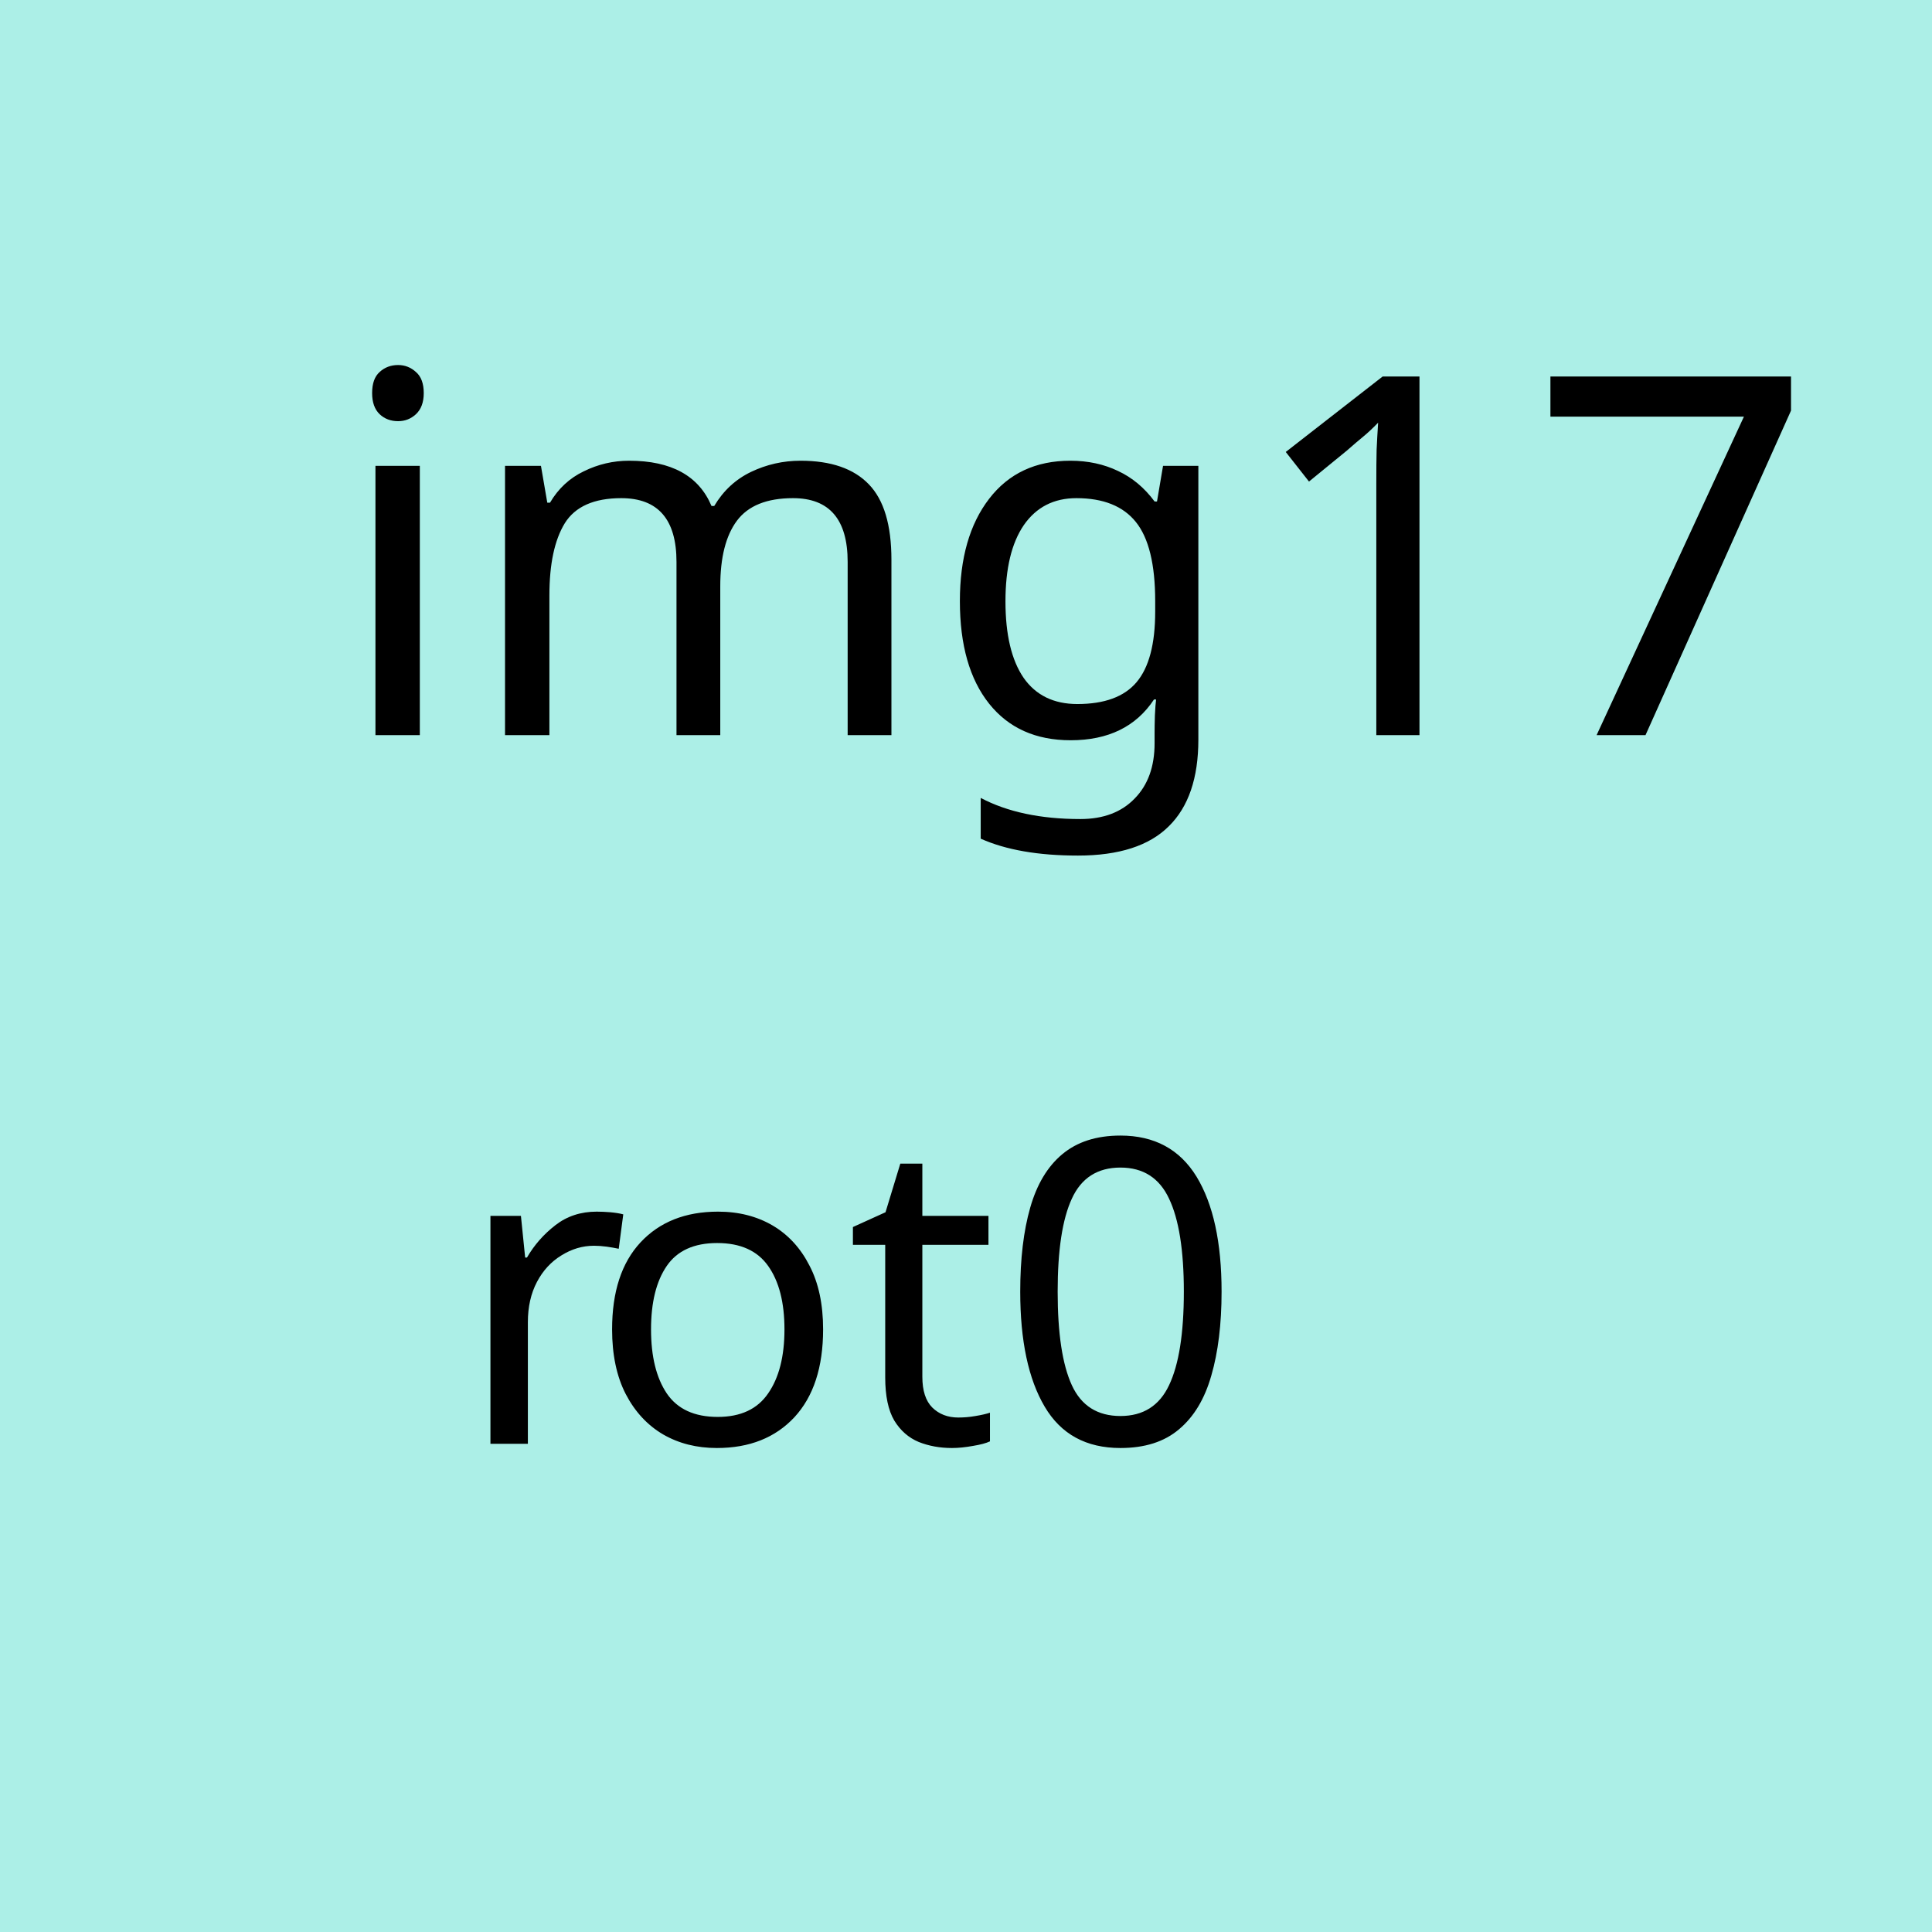
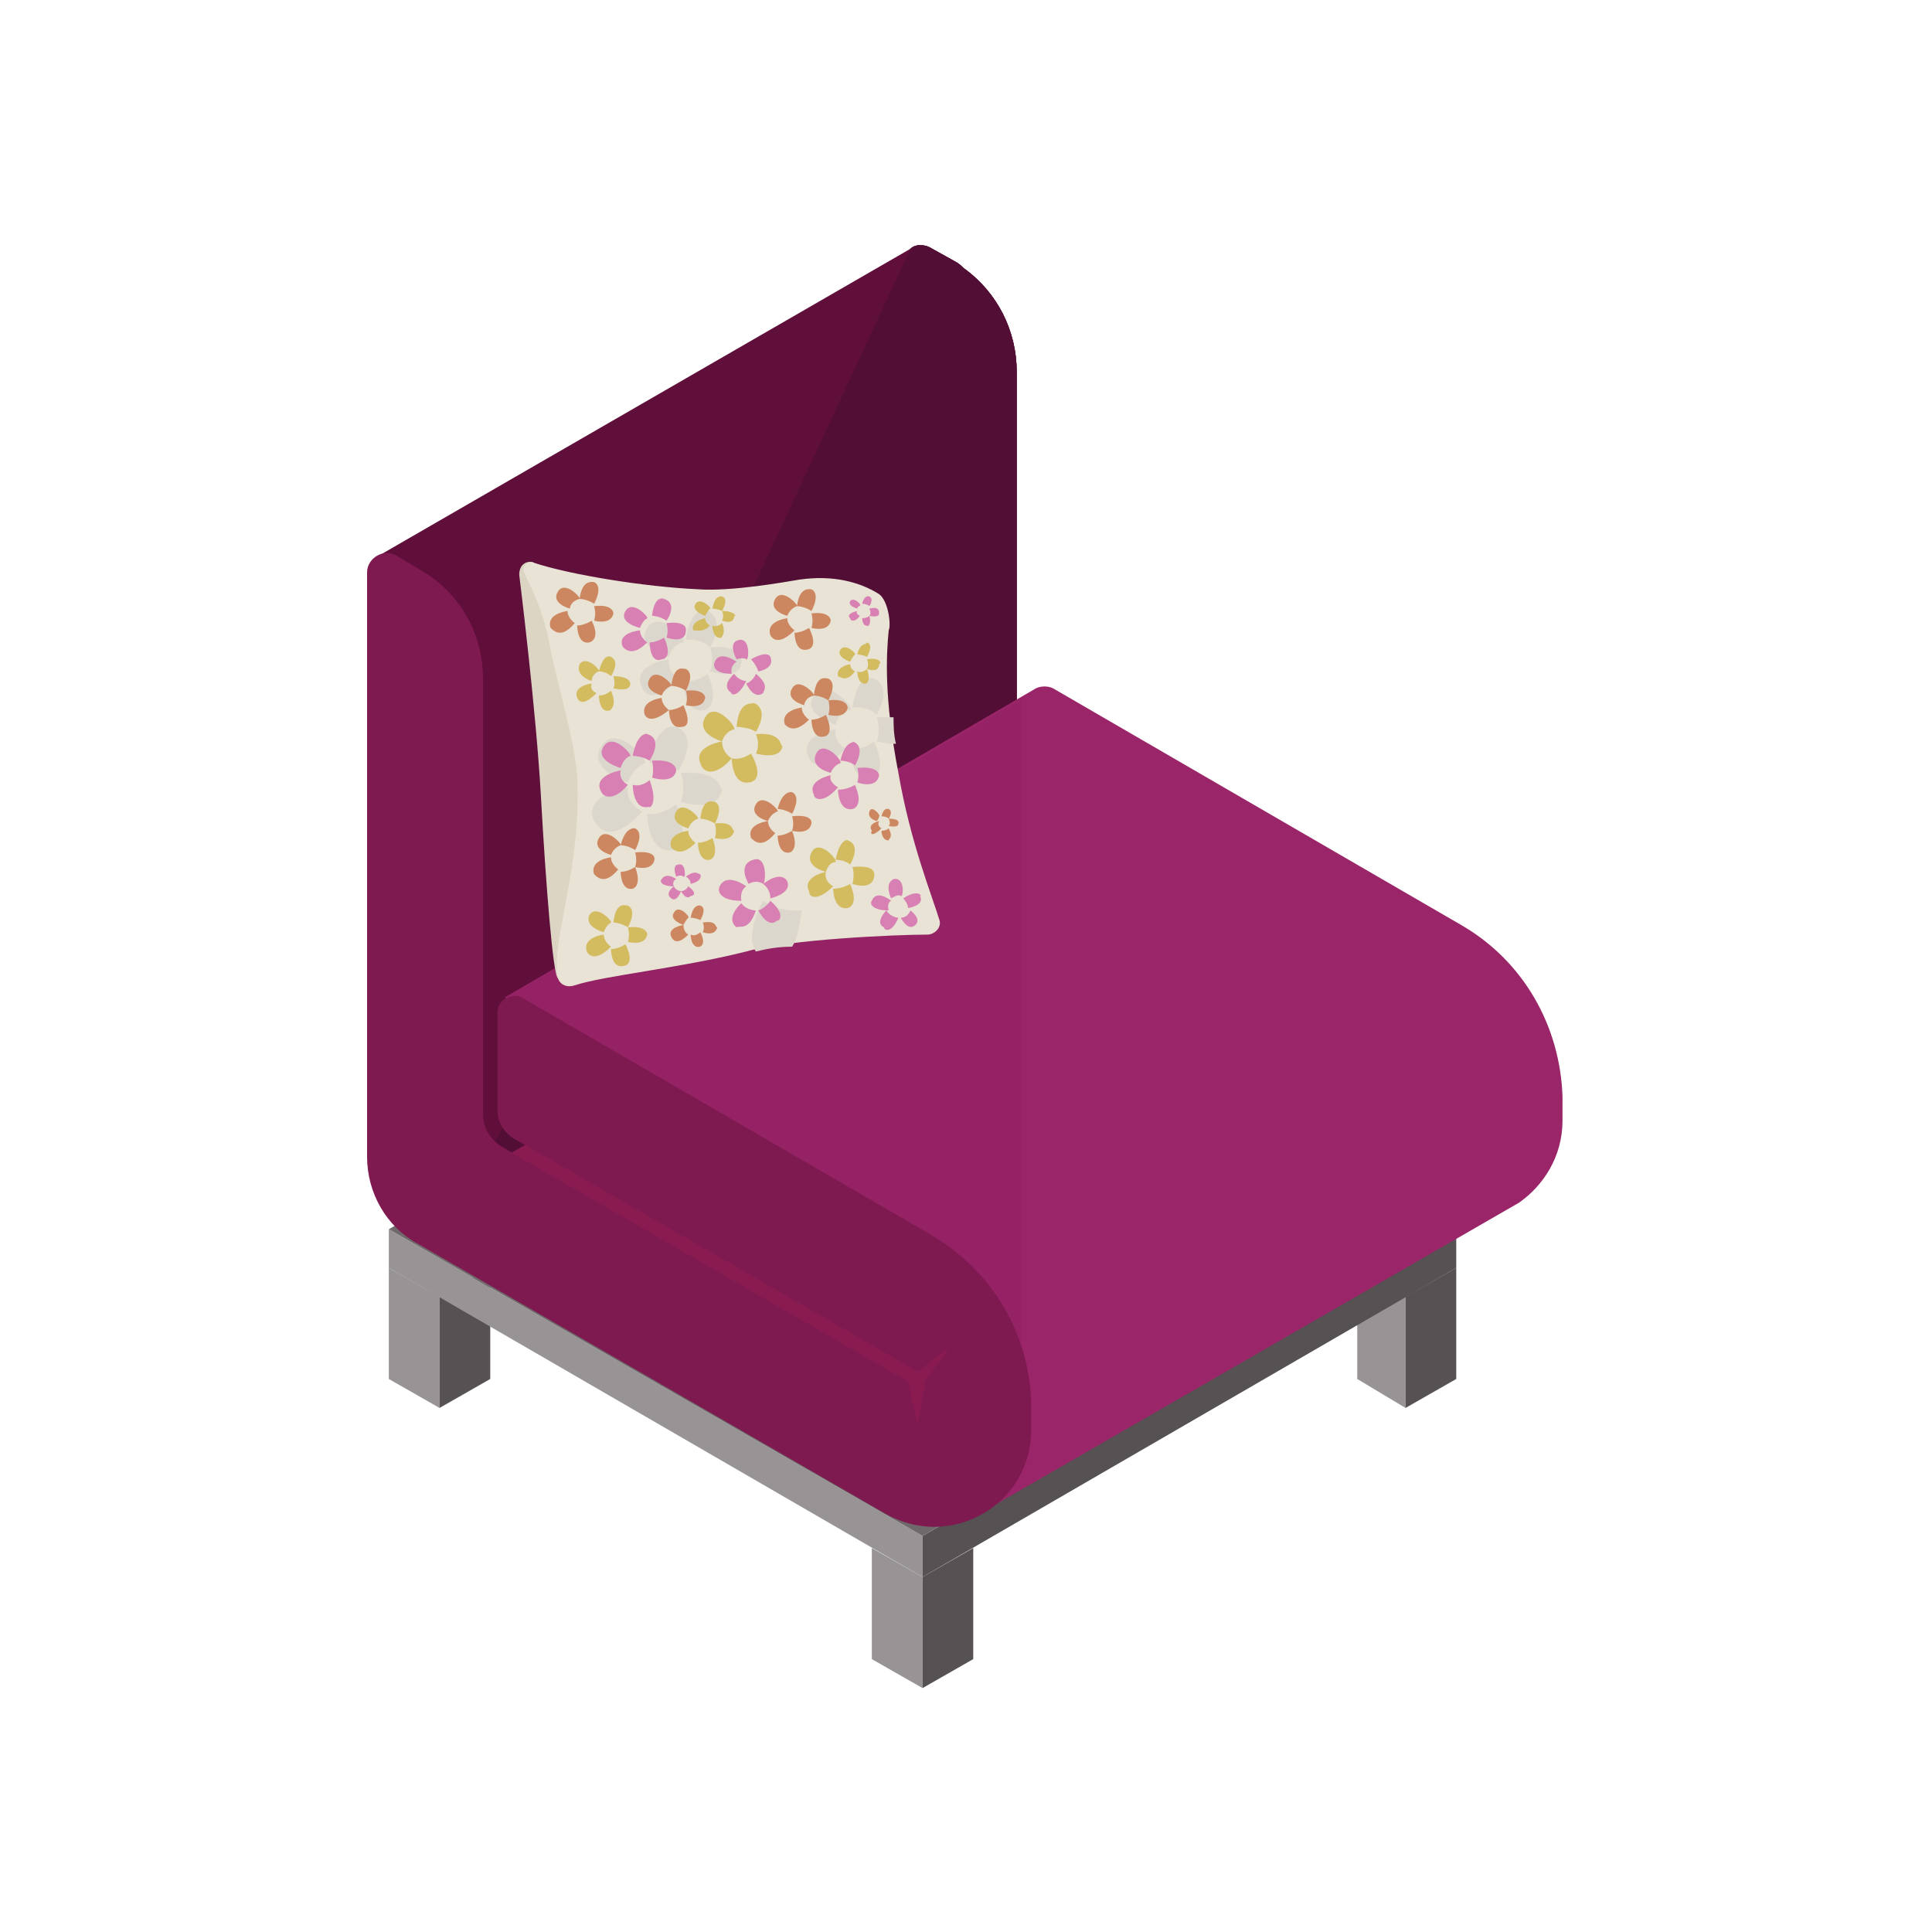
- <svg xmlns="http://www.w3.org/2000/svg" viewBox="0 0 100 100">
-   <defs>
-     <style>.cls-1{fill:#acefe7;}.cls-2{font-size:26px;}.cls-2,.cls-3{font-family:MyriadPro-Regular, Myriad Pro;}.cls-3{font-size:22px;letter-spacing:-0.01em;}.cls-4{letter-spacing:0em;}</style>
-   </defs>
-   <g id="bg">
-     <rect class="cls-1" x="-413.47" y="-8.47" width="900.59" height="238.44" />
-     <path d="M486.62-8V229.48H-413V-8H486.62m1-1H-414V230.48H487.62V-9Z" />
-   </g>
-   <g id="img_labels" data-name="img labels">
-     <text class="cls-2" transform="translate(17.23 38.05)">img17</text>
-   </g>
-   <g id="rot0">
-     <text class="cls-3" transform="translate(23.51 74.73)">r<tspan class="cls-4" x="6.97" y="0">ot0</tspan>
-     </text>
+ <svg xmlns="http://www.w3.org/2000/svg" version="1.1" id="Layer_1" x="0px" y="0px" viewBox="0 0 80 80" style="enable-background:new 0 0 80 80;" xml:space="preserve">
+   <style type="text/css">
+ 	.st0{fill:#989495;}
+ 	.st1{fill:#565152;}
+ 	.st2{fill:#70696B;}
+ 	.st3{fill:#8A1B51;}
+ 	.st4{fill:#600F3A;}
+ 	.st5{fill:#530E35;}
+ 	.st6{fill:#9B2569;}
+ 	.st7{opacity:0.1;fill:#530E35;}
+ 	.st8{fill:#7F1A51;}
+ 	.st9{fill:#DCD7CC;}
+ 	.st10{fill:#DDD5C3;}
+ 	.st11{fill:#E8E3D4;}
+ 	.st12{fill:#D87FB3;}
+ 	.st13{fill:#D3BB60;}
+ 	.st14{fill:#CD8760;}
+ </style>
+   <g id="XMLID_36311_">
+     <g id="XMLID_36641_">
+       <g id="XMLID_36651_">
+         <polygon id="XMLID_36654_" class="st0" points="16.1,52.5 16.1,57.1 18.2,58.3 18.2,53.7    " />
+         <polygon id="XMLID_36652_" class="st1" points="20.3,52.5 18.2,53.7 18.2,58.3 20.3,57.1    " />
+       </g>
+       <polygon id="XMLID_36650_" class="st0" points="16.1,50.9 16.1,52.5 38.2,65.3 38.2,63.6   " />
+       <g id="XMLID_36647_">
+         <polygon id="XMLID_36649_" class="st0" points="56.2,52.5 56.2,57.1 58.2,58.3 58.2,53.7    " />
+         <polygon id="XMLID_36648_" class="st1" points="60.3,52.5 58.2,53.7 58.2,58.3 60.3,57.1    " />
+       </g>
+       <polygon id="XMLID_36643_" class="st1" points="60.3,50.9 38.2,63.6 38.2,65.3 60.3,52.5   " />
+       <polygon id="XMLID_36642_" class="st2" points="38.2,38.1 16.1,50.9 38.2,63.6 60.3,50.9   " />
+     </g>
+     <g id="XMLID_36637_">
+       <polygon id="XMLID_36639_" class="st0" points="36.1,64.1 36.1,68.7 38.2,69.9 38.2,65.3   " />
+       <polygon id="XMLID_36638_" class="st1" points="40.3,64.1 38.2,65.3 38.2,69.9 40.3,68.7   " />
+     </g>
+     <polygon id="XMLID_36636_" class="st3" points="21,44.9 21,49.8 39.5,60.4 39.5,55.5  " />
+     <path id="XMLID_36635_" class="st4" d="M37.7,10.3c0.2-0.2,0.6-0.2,0.9,0l0.9,0.5c0.2,0.1,0.3,0.2,0.4,0.3c1.4,1,2.2,2.6,2.2,4.3   v20.3L20,48.4L15.7,23L37.7,10.3z" />
+     <path id="XMLID_42180_" class="st4" d="M37.7,10.3c0.2-0.2,0.6-0.2,0.9,0l0.9,0.5c0.2,0.1,0.3,0.2,0.4,0.3c1.4,1,2.2,2.6,2.2,4.3   v20.3L20,48.4" />
+     <path id="XMLID_42179_" class="st5" d="M37.7,10.3c0.2-0.2,0.6-0.2,0.9,0l0.9,0.5c0.2,0.1,0.3,0.2,0.4,0.3c1.4,1,2.2,2.6,2.2,4.3   v20.3L20,48.4" />
+     <path id="XMLID_36634_" class="st6" d="M42.9,28.5c0.2-0.1,0.5-0.1,0.7,0l16.9,9.8c2.6,1.5,4.1,4.2,4.2,7.1c0,0,0,1,0,1   c0,1.5-0.8,2.7-1.8,3.4l0,0L40.7,62.6c0,0,0.3-9.1-2.3-10.6L20.9,41.3C20.9,41.3,42.9,28.5,42.9,28.5z" />
+     <path class="st7" d="M42.2,29c-3.9,2.3-21.3,12.3-21.3,12.3L38.5,52c0.9,0.5,1.4,1.9,1.8,3.5h2V29z" />
+     <path id="XMLID_36630_" class="st8" d="M15.2,45.6V23.7c0-0.6,0.7-1,1.2-0.7l1,0.6c1.6,0.9,2.6,2.6,2.6,4.5v18   c0,0.6,0.3,1.1,0.8,1.4l16.8,9.7L38,59l0.3-1.8l1-1.4L38,56.8l-16.8-9.7c-0.4-0.3-0.6-0.7-0.6-1.1v-4.1c0-0.5,0.6-0.8,1-0.6   l16.9,9.8c2.6,1.5,4.2,4.2,4.2,7.2v0.9c0,3.1-3.3,5-6,3.5L17.3,51.5c-1.3-0.7-2.1-2.1-2.1-3.6L15.2,45.6L15.2,45.6z" />
+     <g id="XMLID_36624_">
+       <path id="XMLID_36629_" class="st9" d="M31.4,34.8c0,0-1.3-1.4-0.2-2c1.1-0.6,1.5,1.8,1.3,1.7C31.9,34.3,31.4,34.8,31.4,34.8z" />
+       <path id="XMLID_36628_" class="st9" d="M31.2,36.2c0,0-0.4-0.7,0.1-1.3c0,0-2-0.8-2.1,0.5C29.1,36,29.6,36.7,31.2,36.2z" />
+       <path id="XMLID_36627_" class="st9" d="M32.7,34.5c0,0,0.7,0.3,0.9,1c0,0,1.7-0.8,0.9-1.7C34.6,33.8,34,33,32.7,34.5z" />
+       <path id="XMLID_36625_" class="st9" d="M33.6,35.7c0,0-0.1,0.7-0.7,1.1c0,0,1.1,1.4,1.8,0.5C34.7,37.2,35.3,36.5,33.6,35.7z" />
+     </g>
+     <g id="XMLID_36315_">
+       <g id="XMLID_36621_">
+         <path id="XMLID_36623_" class="st10" d="M23.1,40.5c0.6,0.4,1.4-3.7,1.1-8.5c-0.1-1.6,0.2-3.4-0.1-5.2c-0.3-1.9-2-3.5-2-3.5     c-0.2-0.1-0.6,0-0.6,0.5c0,0,0.7,5.6,0.9,9.2C22.6,36.6,22.9,40.4,23.1,40.5z" />
+         <path id="XMLID_36622_" class="st11" d="M38.9,38.1c0.1,0.3-0.2,0.6-0.5,0.6c-1.3,0-5.8,0.2-7.5,0.7c-2.8,0.7-5.9,1-7.1,1.4     c-0.3,0.1-0.6,0-0.7-0.3c-0.3-1.6,1-4.5,0.8-8.4c-0.1-1.4-0.9-4.1-1.1-5.2c-0.3-1.7-0.8-2.5-1.1-3.2c-0.1-0.3,0.2-0.5,0.4-0.4     c1.5,0.5,4.6,1,6.8,1.1c1.4,0.1,3.6-0.3,4.2-0.4c1.4-0.2,2.5,0.1,3.3,0.6c0.4,0.3,0.5,1.3,0.4,1.5c-0.1,1-0.2,2.8,0.4,5.9     C37.7,34.9,38.6,37.1,38.9,38.1z" />
+       </g>
+       <g id="XMLID_36317_">
+         <g id="XMLID_36611_">
+           <path id="XMLID_36620_" class="st9" d="M26,32.4c0,0-1.7-0.5-1.1-1.5c0.6-1,2,0.6,1.8,0.7C26.2,31.8,26,32.4,26,32.4z" />
+           <path id="XMLID_36616_" class="st9" d="M26.6,33.6c0,0-0.7-0.3-0.6-1c0,0-1.9,0.3-1.4,1.4C24.9,34.5,25.5,34.8,26.6,33.6z" />
+           <path id="XMLID_36615_" class="st9" d="M28,33.3c0,0-0.6,0.5-1.2,0.4c0,0,0,1.7,1.1,1.5C27.8,35.2,28.7,35,28,33.3z" />
+           <path id="XMLID_36614_" class="st9" d="M26.9,31.6c0,0,0.7-0.1,1.2,0.3c0,0,0.9-1.4-0.1-1.8C28,30.1,27.2,29.8,26.9,31.6z" />
+           <path id="XMLID_36612_" class="st9" d="M28.2,32c0,0,0.2,0.6,0,1.2c0,0,1.5,0.5,1.7-0.5C29.8,32.7,29.9,31.9,28.2,32z" />
+         </g>
+         <g id="XMLID_36602_">
+           <path id="XMLID_36610_" class="st9" d="M27.7,27.2c0,0-1.4-0.4-0.9-1.2c0.5-0.8,1.7,0.5,1.5,0.6C27.8,26.7,27.7,27.2,27.7,27.2z      " />
+           <path id="XMLID_36609_" class="st9" d="M28.1,28.1c0,0-0.5-0.3-0.4-0.8c0,0-1.6,0.2-1.1,1.2C26.7,28.8,27.2,29.1,28.1,28.1z" />
+           <path id="XMLID_36608_" class="st9" d="M29.3,27.9c0,0-0.5,0.4-1,0.3c0,0,0,1.4,0.9,1.2C29.1,29.4,29.9,29.3,29.3,27.9z" />
+           <path id="XMLID_36607_" class="st9" d="M28.4,26.5c0,0,0.6-0.1,1,0.3c0,0,0.7-1.1-0.1-1.5C29.3,25.3,28.6,25,28.4,26.5z" />
+           <path id="XMLID_36603_" class="st9" d="M29.4,26.8c0,0,0.2,0.5,0,1c0,0,1.3,0.4,1.3-0.4C30.7,27.4,30.8,26.7,29.4,26.8z" />
+         </g>
+         <g id="XMLID_36593_">
+           <path id="XMLID_36601_" class="st9" d="M34.6,30c0,0-1.4-0.4-0.9-1.2c0.5-0.8,1.7,0.5,1.5,0.6C34.7,29.5,34.6,30,34.6,30z" />
+           <path id="XMLID_36600_" class="st9" d="M35,31c0,0-0.5-0.3-0.4-0.8c0,0-1.6,0.2-1.1,1.2C33.6,31.7,34.2,31.9,35,31z" />
+           <path id="XMLID_36598_" class="st9" d="M36.2,30.7c0,0-0.5,0.4-1,0.3c0,0,0,1.4,0.9,1.2C36.1,32.2,36.8,32.1,36.2,30.7z" />
+           <path id="XMLID_36597_" class="st9" d="M35.3,29.3c0,0,0.6-0.1,1,0.3c0,0,0.7-1.1-0.1-1.5C36.2,28.1,35.5,27.8,35.3,29.3z" />
+           <g id="XMLID_36594_">
+             <path id="XMLID_36596_" class="st9" d="M31.6,37.3c0,0-0.8,1.4-0.3,2.1c0.4-0.1,0.9-0.2,1.5-0.2c0.2-0.3,0.3-0.8,0.4-1.5       C33.2,37.7,32.3,37.8,31.6,37.3z" />
+             <path id="XMLID_36595_" class="st9" d="M36.3,29.7c0,0,0.2,0.5,0,1c0,0,0.4,0.1,0.8,0.1c-0.1-0.4-0.1-0.8-0.1-1.1       C36.8,29.7,36.6,29.7,36.3,29.7z" />
+           </g>
+         </g>
+         <g id="XMLID_36583_">
+           <path id="XMLID_36589_" class="st12" d="M26.5,26c0,0-0.9-0.2-0.6-0.7c0.3-0.5,1,0.3,0.9,0.3C26.6,25.7,26.5,26,26.5,26z" />
+           <path id="XMLID_36588_" class="st12" d="M26.8,26.6c0,0-0.3-0.2-0.3-0.5c0,0-1,0.1-0.7,0.7C26,27,26.3,27.1,26.8,26.6z" />
+           <path id="XMLID_36587_" class="st12" d="M27.5,26.4c0,0-0.3,0.2-0.6,0.2c0,0,0,0.9,0.5,0.7C27.4,27.3,27.9,27.3,27.5,26.4z" />
+           <path id="XMLID_36585_" class="st12" d="M27,25.5c0,0,0.3,0,0.6,0.2c0,0,0.5-0.7-0.1-0.9C27.5,24.8,27.1,24.6,27,25.5z" />
+           <path id="XMLID_36584_" class="st12" d="M27.6,25.8c0,0,0.1,0.3,0,0.6c0,0,0.8,0.3,0.8-0.3C28.4,26.1,28.5,25.7,27.6,25.8z" />
+         </g>
+         <g id="XMLID_36574_">
+           <path id="XMLID_36582_" class="st12" d="M30.5,27.3c0,0-0.4-0.7,0.1-0.8c0.5-0.1,0.4,0.9,0.3,0.8C30.8,27.2,30.5,27.3,30.5,27.3      z" />
+           <path id="XMLID_36581_" class="st12" d="M30.3,27.9c0,0-0.1-0.3,0.2-0.5c0,0-0.7-0.5-0.9,0C29.5,27.6,29.6,27.9,30.3,27.9z" />
+           <path id="XMLID_36580_" class="st12" d="M30.9,28.2c0,0-0.3,0-0.5-0.3c0,0-0.6,0.5-0.1,0.8C30.2,28.7,30.5,29,30.9,28.2z" />
+           <path id="XMLID_36576_" class="st12" d="M31.1,27.3c0,0,0.2,0.2,0.3,0.5c0,0,0.7-0.1,0.5-0.6C31.9,27.2,31.8,26.9,31.1,27.3z" />
+           <path id="XMLID_36575_" class="st12" d="M31.3,27.9c0,0-0.1,0.3-0.4,0.4c0,0,0.3,0.7,0.7,0.4C31.6,28.6,31.9,28.4,31.3,27.9z" />
+         </g>
+         <g id="XMLID_36564_">
+           <path id="XMLID_36573_" class="st12" d="M31,36.6c0,0-0.5-0.8,0.2-1c0.6-0.2,0.5,1,0.4,1C31.3,36.4,31,36.6,31,36.6z" />
+           <path id="XMLID_36572_" class="st12" d="M30.7,37.3c0,0-0.1-0.4,0.2-0.6c0,0-0.8-0.6-1.1,0C29.7,36.9,29.8,37.3,30.7,37.3z" />
+           <path id="XMLID_36571_" class="st12" d="M31.3,37.7c0,0-0.4,0-0.6-0.3c0,0-0.7,0.6-0.2,1C30.6,38.3,31,38.6,31.3,37.7z" />
+           <path id="XMLID_36569_" class="st12" d="M31.6,36.6c0,0,0.3,0.2,0.3,0.6c0,0,0.9-0.2,0.7-0.7C32.6,36.5,32.4,36,31.6,36.6z" />
+           <path id="XMLID_36568_" class="st12" d="M31.9,37.3c0,0-0.2,0.3-0.5,0.4c0,0,0.4,0.8,0.8,0.4C32.2,38.2,32.6,37.9,31.9,37.3z" />
+         </g>
+         <g id="XMLID_36554_">
+           <path id="XMLID_36563_" class="st12" d="M36.9,37.2c0,0-0.3-0.6,0.1-0.8c0.5-0.1,0.4,0.8,0.3,0.7C37.2,37,36.9,37.2,36.9,37.2z" />
+           <path id="XMLID_36562_" class="st12" d="M36.8,37.7c0,0-0.1-0.3,0.1-0.4c0,0-0.6-0.5-0.8,0C36,37.4,36.1,37.7,36.8,37.7z" />
+           <path id="XMLID_36560_" class="st12" d="M37.2,38c0,0-0.3,0-0.5-0.3c0,0-0.5,0.5-0.1,0.7C36.6,38.5,36.9,38.7,37.2,38z" />
+           <path id="XMLID_36559_" class="st12" d="M37.4,37.2c0,0,0.2,0.2,0.2,0.4c0,0,0.7-0.1,0.5-0.5C38.2,37.1,38,36.8,37.4,37.2z" />
+           <path id="XMLID_36555_" class="st12" d="M37.7,37.7c0,0-0.1,0.3-0.4,0.3c0,0,0.3,0.6,0.6,0.3C37.9,38.3,38.2,38.1,37.7,37.7z" />
+         </g>
+         <g id="XMLID_36547_">
+           <path id="XMLID_36553_" class="st13" d="M29.9,30.7c0,0-1.1-0.3-0.7-1c0.4-0.7,1.3,0.4,1.2,0.5C30,30.3,29.9,30.7,29.9,30.7z" />
+           <path id="XMLID_36552_" class="st13" d="M30.3,31.4c0,0-0.4-0.2-0.4-0.7c0,0-1.2,0.2-0.9,0.9C29.1,32,29.6,32.2,30.3,31.4z" />
+           <path id="XMLID_36550_" class="st13" d="M31.1,31.2c0,0-0.4,0.3-0.8,0.2c0,0,0,1.1,0.7,1C31.1,32.4,31.7,32.3,31.1,31.2z" />
+           <path id="XMLID_36549_" class="st13" d="M30.5,30.1c0,0,0.5,0,0.8,0.2c0,0,0.6-0.9-0.1-1.2C31.2,29.2,30.6,28.9,30.5,30.1z" />
+           <path id="XMLID_36548_" class="st13" d="M31.3,30.4c0,0,0.2,0.4,0,0.8c0,0,1,0.3,1.1-0.3C32.3,30.9,32.4,30.3,31.3,30.4z" />
+         </g>
+         <g id="XMLID_36537_">
+           <path id="XMLID_36546_" class="st13" d="M25,38.6c0,0-0.8-0.2-0.6-0.7c0.3-0.5,1,0.3,0.9,0.3C25.1,38.3,25,38.6,25,38.6z" />
+           <path id="XMLID_36545_" class="st13" d="M25.3,39.2c0,0-0.3-0.2-0.3-0.5c0,0-0.9,0.1-0.7,0.7C24.4,39.6,24.7,39.8,25.3,39.2z" />
+           <path id="XMLID_36541_" class="st13" d="M25.9,39.1c0,0-0.3,0.2-0.6,0.2c0,0,0,0.8,0.5,0.7C25.9,40,26.3,39.9,25.9,39.1z" />
+           <path id="XMLID_36540_" class="st13" d="M25.4,38.2c0,0,0.3,0,0.6,0.2c0,0,0.4-0.7,0-0.9C25.9,37.5,25.5,37.3,25.4,38.2z" />
+           <path id="XMLID_36539_" class="st13" d="M26,38.4c0,0,0.1,0.3,0,0.6c0,0,0.7,0.2,0.8-0.3C26.8,38.8,26.9,38.3,26,38.4z" />
+         </g>
+         <g id="XMLID_36528_">
+           <path id="XMLID_36536_" class="st12" d="M25.7,31.8c0,0-1.1-0.3-0.7-0.9c0.4-0.6,1.2,0.4,1.1,0.4C25.8,31.4,25.7,31.8,25.7,31.8      z" />
+           <path id="XMLID_36535_" class="st12" d="M26,32.5c0,0-0.4-0.2-0.3-0.6c0,0-1.2,0.2-0.8,0.9C25,33,25.4,33.2,26,32.5z" />
+           <path id="XMLID_36534_" class="st12" d="M26.9,32.3c0,0-0.3,0.3-0.7,0.2c0,0,0,1.1,0.7,0.9C26.8,33.5,27.3,33.4,26.9,32.3z" />
+           <path id="XMLID_36533_" class="st12" d="M26.2,31.3c0,0,0.4,0,0.7,0.2c0,0,0.6-0.9-0.1-1.1C26.9,30.4,26.4,30.2,26.2,31.3z" />
+           <path id="XMLID_36532_" class="st12" d="M27,31.5c0,0,0.1,0.4,0,0.7c0,0,0.9,0.3,1-0.3C28,32,28.1,31.4,27,31.5z" />
+         </g>
+         <g id="XMLID_36518_">
+           <path id="XMLID_36527_" class="st12" d="M34.4,32c0,0-0.9-0.2-0.6-0.8c0.3-0.6,1.1,0.3,1,0.4C34.5,31.7,34.4,32,34.4,32z" />
+           <path id="XMLID_36526_" class="st12" d="M34.7,32.6c0,0-0.4-0.2-0.3-0.5c0,0-1,0.2-0.7,0.8C33.7,33.1,34.1,33.3,34.7,32.6z" />
+           <path id="XMLID_36525_" class="st12" d="M35.4,32.5c0,0-0.3,0.2-0.7,0.2c0,0,0,0.9,0.6,0.8C35.3,33.5,35.8,33.4,35.4,32.5z" />
+           <path id="XMLID_36523_" class="st12" d="M34.8,31.5c0,0,0.4,0,0.6,0.2c0,0,0.5-0.8-0.1-1C35.4,30.8,35,30.6,34.8,31.5z" />
+           <path id="XMLID_36522_" class="st12" d="M35.5,31.8c0,0,0.1,0.3,0,0.6c0,0,0.8,0.3,0.9-0.3C36.4,32.1,36.4,31.7,35.5,31.8z" />
+         </g>
+         <g id="XMLID_36508_">
+           <path id="XMLID_36517_" class="st13" d="M34.2,36.1c0,0-0.9-0.2-0.6-0.8c0.3-0.6,1.1,0.3,1,0.4C34.3,35.7,34.2,36.1,34.2,36.1z" />
+           <path id="XMLID_36516_" class="st13" d="M34.5,36.7c0,0-0.4-0.2-0.3-0.6c0,0-1,0.2-0.7,0.8C33.5,37.2,33.9,37.3,34.5,36.7z" />
+           <path id="XMLID_36514_" class="st13" d="M35.2,36.6c0,0-0.3,0.2-0.7,0.2c0,0,0,0.9,0.6,0.8C35.1,37.6,35.6,37.5,35.2,36.6z" />
+           <path id="XMLID_36513_" class="st13" d="M34.6,35.6c0,0,0.4,0,0.6,0.2c0,0,0.5-0.8-0.1-1C35.2,34.8,34.8,34.6,34.6,35.6z" />
+           <path id="XMLID_36509_" class="st13" d="M35.3,35.9c0,0,0.1,0.3,0,0.7c0,0,0.8,0.3,0.9-0.3C36.2,36.2,36.3,35.8,35.3,35.9z" />
+         </g>
+         <g id="XMLID_36502_">
+           <path id="XMLID_36507_" class="st13" d="M28.5,34.3c0,0-0.8-0.2-0.5-0.7c0.3-0.5,1,0.3,0.9,0.3C28.6,34,28.5,34.3,28.5,34.3z" />
+           <path id="XMLID_36506_" class="st13" d="M28.8,34.9c0,0-0.3-0.2-0.3-0.5c0,0-0.9,0.1-0.7,0.7C28,35.3,28.3,35.4,28.8,34.9z" />
+           <path id="XMLID_36505_" class="st13" d="M29.5,34.7c0,0-0.3,0.2-0.6,0.2c0,0,0,0.8,0.5,0.7C29.4,35.6,29.8,35.5,29.5,34.7z" />
+           <path id="XMLID_36504_" class="st13" d="M29,33.9c0,0,0.3,0,0.6,0.2c0,0,0.4-0.7,0-0.9C29.5,33.2,29.1,33,29,33.9z" />
+           <path id="XMLID_36503_" class="st13" d="M29.6,34.1c0,0,0.1,0.3,0,0.6c0,0,0.7,0.2,0.8-0.3C30.3,34.4,30.4,34,29.6,34.1z" />
+         </g>
+         <g id="XMLID_36491_">
+           <path id="XMLID_36501_" class="st14" d="M31.8,34c0,0-0.8-0.2-0.5-0.7c0.3-0.5,1,0.3,0.9,0.3C31.9,33.7,31.8,34,31.8,34z" />
+           <path id="XMLID_36500_" class="st14" d="M32.1,34.5c0,0-0.3-0.2-0.3-0.5c0,0-0.9,0.1-0.7,0.7C31.3,34.9,31.6,35.1,32.1,34.5z" />
+           <path id="XMLID_36499_" class="st14" d="M32.8,34.4c0,0-0.3,0.2-0.6,0.2c0,0,0,0.8,0.5,0.7C32.7,35.3,33.1,35.2,32.8,34.4z" />
+           <path id="XMLID_36498_" class="st14" d="M32.2,33.5c0,0,0.3,0,0.6,0.2c0,0,0.4-0.7,0-0.9C32.8,32.8,32.4,32.7,32.2,33.5z" />
+           <path id="XMLID_36496_" class="st14" d="M32.8,33.8c0,0,0.1,0.3,0,0.6c0,0,0.7,0.2,0.8-0.3C33.6,34.1,33.7,33.7,32.8,33.8z" />
+         </g>
+         <g id="XMLID_36473_">
+           <path id="XMLID_36486_" class="st14" d="M25.3,35.4c0,0-0.8-0.2-0.5-0.7c0.3-0.5,1,0.3,0.9,0.3C25.4,35.1,25.3,35.4,25.3,35.4z" />
+           <path id="XMLID_36485_" class="st14" d="M25.6,36c0,0-0.3-0.2-0.3-0.5c0,0-0.9,0.1-0.7,0.7C24.8,36.4,25.1,36.6,25.6,36z" />
+           <path id="XMLID_36480_" class="st14" d="M26.3,35.9c0,0-0.3,0.2-0.6,0.2c0,0,0,0.8,0.5,0.7C26.2,36.8,26.6,36.7,26.3,35.9z" />
+           <path id="XMLID_36475_" class="st14" d="M25.7,35c0,0,0.3,0,0.6,0.2c0,0,0.4-0.7,0-0.9C26.3,34.3,25.9,34.2,25.7,35z" />
+           <path id="XMLID_36474_" class="st14" d="M26.3,35.3c0,0,0.1,0.3,0,0.6c0,0,0.7,0.2,0.8-0.3C27.1,35.6,27.2,35.2,26.3,35.3z" />
+         </g>
+         <g id="XMLID_36450_">
+           <path id="XMLID_36471_" class="st14" d="M28.3,38.3c0,0-0.6-0.2-0.4-0.5c0.2-0.4,0.7,0.2,0.6,0.2C28.4,38.1,28.3,38.3,28.3,38.3      z" />
+           <path id="XMLID_36466_" class="st14" d="M28.5,38.7c0,0-0.2-0.1-0.2-0.4c0,0-0.7,0.1-0.5,0.5C27.9,39,28.1,39.1,28.5,38.7z" />
+           <path id="XMLID_36461_" class="st14" d="M29,38.6c0,0-0.2,0.2-0.4,0.1c0,0,0,0.6,0.4,0.5C28.9,39.2,29.3,39.2,29,38.6z" />
+           <path id="XMLID_36460_" class="st14" d="M28.6,38c0,0,0.2,0,0.4,0.1c0,0,0.3-0.5,0-0.6C29,37.5,28.7,37.4,28.6,38z" />
+           <path id="XMLID_36455_" class="st14" d="M29.1,38.2c0,0,0.1,0.2,0,0.4c0,0,0.5,0.2,0.6-0.2C29.6,38.4,29.7,38.1,29.1,38.2z" />
+         </g>
+         <g id="XMLID_36435_">
+           <path id="XMLID_36449_" class="st13" d="M24.5,28.2c0,0-0.7-0.2-0.5-0.7c0.3-0.4,0.9,0.3,0.8,0.3C24.5,27.9,24.5,28.2,24.5,28.2      z" />
+           <path id="XMLID_36448_" class="st13" d="M24.7,28.7c0,0-0.3-0.1-0.2-0.4c0,0-0.8,0.1-0.6,0.6C24,29.1,24.2,29.2,24.7,28.7z" />
+           <path id="XMLID_36446_" class="st13" d="M25.3,28.6c0,0-0.2,0.2-0.5,0.2c0,0,0,0.8,0.5,0.6C25.2,29.4,25.6,29.3,25.3,28.6z" />
+           <path id="XMLID_36441_" class="st13" d="M24.8,27.8c0,0,0.3,0,0.5,0.2c0,0,0.4-0.6,0-0.8C25.3,27.2,25,27,24.8,27.8z" />
+           <path id="XMLID_36436_" class="st13" d="M25.4,28c0,0,0.1,0.3,0,0.5c0,0,0.7,0.2,0.7-0.2C26.1,28.3,26.1,28,25.4,28z" />
+         </g>
+         <g id="XMLID_36420_">
+           <path id="XMLID_36430_" class="st14" d="M33.3,29.2c0,0-0.8-0.2-0.5-0.7c0.3-0.5,1,0.3,0.9,0.3C33.3,28.9,33.3,29.2,33.3,29.2z" />
+           <path id="XMLID_36425_" class="st14" d="M33.5,29.8c0,0-0.3-0.2-0.3-0.5c0,0-0.9,0.1-0.7,0.7C32.7,30.2,33,30.3,33.5,29.8z" />
+           <path id="XMLID_36424_" class="st14" d="M34.2,29.6c0,0-0.3,0.2-0.6,0.2c0,0,0,0.8,0.5,0.7C34.1,30.5,34.6,30.5,34.2,29.6z" />
+           <path id="XMLID_36423_" class="st14" d="M33.7,28.8c0,0,0.3,0,0.6,0.2c0,0,0.4-0.7,0-0.9C34.2,28.1,33.8,27.9,33.7,28.8z" />
+           <path id="XMLID_36422_" class="st14" d="M34.3,29c0,0,0.1,0.3,0,0.6c0,0,0.7,0.2,0.8-0.3C35.1,29.3,35.1,28.9,34.3,29z" />
+         </g>
+         <g id="XMLID_36406_">
+           <path id="XMLID_36418_" class="st14" d="M23.6,25.2c0,0-0.8-0.2-0.5-0.7c0.3-0.5,1,0.3,0.9,0.3C23.6,24.9,23.6,25.2,23.6,25.2z" />
+           <path id="XMLID_36414_" class="st14" d="M23.8,25.8c0,0-0.3-0.2-0.3-0.5c0,0-0.9,0.1-0.7,0.7C23,26.2,23.3,26.4,23.8,25.8z" />
+           <path id="XMLID_36413_" class="st14" d="M24.5,25.7c0,0-0.3,0.2-0.6,0.2c0,0,0,0.8,0.5,0.7C24.4,26.6,24.9,26.5,24.5,25.7z" />
+           <path id="XMLID_36411_" class="st14" d="M24,24.8c0,0,0.3,0,0.6,0.2c0,0,0.4-0.7,0-0.9C24.5,24.1,24.1,24,24,24.8z" />
+           <path id="XMLID_36407_" class="st14" d="M24.6,25.1c0,0,0.1,0.3,0,0.6c0,0,0.7,0.2,0.8-0.3C25.4,25.4,25.4,25,24.6,25.1z" />
+         </g>
+         <g id="XMLID_36392_">
+           <path id="XMLID_36405_" class="st13" d="M29.2,25.5c0,0-0.6-0.2-0.4-0.5c0.2-0.3,0.7,0.2,0.6,0.2C29.3,25.3,29.2,25.5,29.2,25.5      z" />
+           <path id="XMLID_36403_" class="st13" d="M29.4,25.9c0,0-0.2-0.1-0.2-0.3c0,0-0.6,0.1-0.5,0.5C28.9,26.1,29.1,26.2,29.4,25.9z" />
+           <path id="XMLID_36399_" class="st13" d="M29.9,25.8c0,0-0.2,0.2-0.4,0.1c0,0,0,0.6,0.4,0.5C29.8,26.4,30.1,26.3,29.9,25.8z" />
+           <path id="XMLID_36398_" class="st13" d="M29.5,25.2c0,0,0.2,0,0.4,0.1c0,0,0.3-0.5,0-0.6C29.9,24.7,29.6,24.6,29.5,25.2z" />
+           <path id="XMLID_36396_" class="st13" d="M29.9,25.3c0,0,0.1,0.2,0,0.4c0,0,0.5,0.2,0.5-0.2C30.5,25.6,30.5,25.3,29.9,25.3z" />
+         </g>
+         <g id="XMLID_36381_">
+           <path id="XMLID_36391_" class="st14" d="M27.4,28.8c0,0-0.8-0.2-0.5-0.7c0.3-0.5,1,0.3,0.9,0.3C27.5,28.5,27.4,28.8,27.4,28.8z" />
+           <path id="XMLID_36390_" class="st14" d="M27.7,29.4c0,0-0.3-0.2-0.3-0.5c0,0-0.9,0.1-0.7,0.7C26.8,29.8,27.1,29.9,27.7,29.4z" />
+           <path id="XMLID_36389_" class="st14" d="M28.3,29.2c0,0-0.3,0.2-0.6,0.2c0,0,0,0.8,0.5,0.7C28.3,30.1,28.7,30.1,28.3,29.2z" />
+           <path id="XMLID_36387_" class="st14" d="M27.8,28.4c0,0,0.3,0,0.6,0.2c0,0,0.4-0.7,0-0.9C28.3,27.7,27.9,27.5,27.8,28.4z" />
+           <path id="XMLID_36385_" class="st14" d="M28.4,28.6c0,0,0.1,0.3,0,0.6c0,0,0.7,0.2,0.8-0.3C29.2,29,29.3,28.5,28.4,28.6z" />
+         </g>
+         <g id="XMLID_36370_">
+           <path id="XMLID_36380_" class="st14" d="M32.6,25.5c0,0-0.8-0.2-0.5-0.7c0.3-0.5,1,0.3,0.9,0.3C32.7,25.2,32.6,25.5,32.6,25.5z" />
+           <path id="XMLID_36378_" class="st14" d="M32.9,26.1c0,0-0.3-0.2-0.3-0.5c0,0-0.9,0.1-0.7,0.7C32,26.5,32.3,26.7,32.9,26.1z" />
+           <path id="XMLID_36374_" class="st14" d="M33.5,26c0,0-0.3,0.2-0.6,0.2c0,0,0,0.8,0.5,0.7C33.5,26.9,33.9,26.8,33.5,26z" />
+           <path id="XMLID_36373_" class="st14" d="M33,25.1c0,0,0.3,0,0.6,0.2c0,0,0.4-0.7,0-0.9C33.5,24.4,33.1,24.3,33,25.1z" />
+           <path id="XMLID_36372_" class="st14" d="M33.6,25.4c0,0,0.1,0.3,0,0.6c0,0,0.7,0.2,0.8-0.3C34.4,25.7,34.4,25.3,33.6,25.4z" />
+         </g>
+         <g id="XMLID_36357_">
+           <path id="XMLID_36366_" class="st13" d="M35.2,27.4c0,0-0.6-0.2-0.4-0.5c0.2-0.3,0.7,0.2,0.6,0.2C35.3,27.2,35.2,27.4,35.2,27.4      z" />
+           <path id="XMLID_36365_" class="st13" d="M35.4,27.8c0,0-0.2-0.1-0.2-0.3c0,0-0.6,0.1-0.5,0.5C34.9,28.1,35.1,28.2,35.4,27.8z" />
+           <path id="XMLID_36363_" class="st13" d="M35.9,27.7c0,0-0.2,0.2-0.4,0.1c0,0,0,0.6,0.4,0.5C35.8,28.3,36.1,28.3,35.9,27.7z" />
+           <path id="XMLID_36359_" class="st13" d="M35.5,27.1c0,0,0.2,0,0.4,0.1c0,0,0.3-0.5,0-0.6C35.9,26.7,35.6,26.6,35.5,27.1z" />
+           <path id="XMLID_36358_" class="st13" d="M35.9,27.3c0,0,0.1,0.2,0,0.4c0,0,0.5,0.2,0.5-0.2C36.5,27.5,36.5,27.2,35.9,27.3z" />
+         </g>
+         <g id="XMLID_36345_">
+           <path id="XMLID_36356_" class="st12" d="M28,36.3c0,0-0.2-0.5,0.1-0.5c0.3-0.1,0.3,0.6,0.2,0.5C28.2,36.2,28,36.3,28,36.3z" />
+           <path id="XMLID_36354_" class="st12" d="M27.9,36.7c0,0-0.1-0.2,0.1-0.3c0,0-0.4-0.3-0.6,0C27.3,36.5,27.4,36.7,27.9,36.7z" />
+           <path id="XMLID_36352_" class="st12" d="M28.2,36.9c0,0-0.2,0-0.3-0.2c0,0-0.4,0.3-0.1,0.5C27.8,37.2,28,37.4,28.2,36.9z" />
+           <path id="XMLID_36348_" class="st12" d="M28.4,36.3c0,0,0.2,0.1,0.2,0.3c0,0,0.5-0.1,0.4-0.4C28.9,36.2,28.8,36,28.4,36.3z" />
+           <path id="XMLID_36347_" class="st12" d="M28.5,36.7c0,0-0.1,0.2-0.3,0.2c0,0,0.2,0.4,0.4,0.2C28.7,37.1,28.9,37,28.5,36.7z" />
+         </g>
+         <g id="XMLID_36332_">
+           <path id="XMLID_36341_" class="st14" d="M36.3,34c0,0-0.4-0.1-0.3-0.4c0.1-0.3,0.5,0.2,0.4,0.2C36.4,33.9,36.3,34,36.3,34z" />
+           <path id="XMLID_36340_" class="st14" d="M36.5,34.3c0,0-0.2-0.1-0.1-0.3c0,0-0.5,0.1-0.3,0.4C36,34.6,36.2,34.6,36.5,34.3z" />
+           <path id="XMLID_36339_" class="st14" d="M36.8,34.3c0,0-0.1,0.1-0.3,0.1c0,0,0,0.4,0.3,0.4C36.8,34.7,37,34.7,36.8,34.3z" />
+           <path id="XMLID_36337_" class="st14" d="M36.5,33.8c0,0,0.2,0,0.3,0.1c0,0,0.2-0.3,0-0.4C36.8,33.5,36.6,33.4,36.5,33.8z" />
+           <path id="XMLID_36333_" class="st14" d="M36.8,33.9c0,0,0.1,0.2,0,0.3c0,0,0.4,0.1,0.4-0.1C37.2,34.1,37.3,33.9,36.8,33.9z" />
+         </g>
+         <g id="XMLID_36318_">
+           <path id="XMLID_36330_" class="st12" d="M35.5,25.2c0,0-0.4-0.1-0.3-0.3c0.1-0.2,0.5,0.1,0.4,0.2C35.5,25.1,35.5,25.2,35.5,25.2      z" />
+           <path id="XMLID_36326_" class="st12" d="M35.6,25.5c0,0-0.2-0.1-0.1-0.2c0,0-0.5,0.1-0.3,0.3C35.2,25.7,35.4,25.8,35.6,25.5z" />
+           <path id="XMLID_36325_" class="st12" d="M36,25.5c0,0-0.1,0.1-0.3,0.1c0,0,0,0.4,0.3,0.3C35.9,25.9,36.1,25.9,36,25.5z" />
+           <path id="XMLID_36324_" class="st12" d="M35.7,25c0,0,0.2,0,0.3,0.1c0,0,0.2-0.3,0-0.4C36,24.7,35.8,24.6,35.7,25z" />
+           <path id="XMLID_36322_" class="st12" d="M36,25.2c0,0,0.1,0.2,0,0.3c0,0,0.4,0.1,0.4-0.1C36.4,25.3,36.4,25.1,36,25.2z" />
+         </g>
+       </g>
+     </g>
  </g>
</svg>
